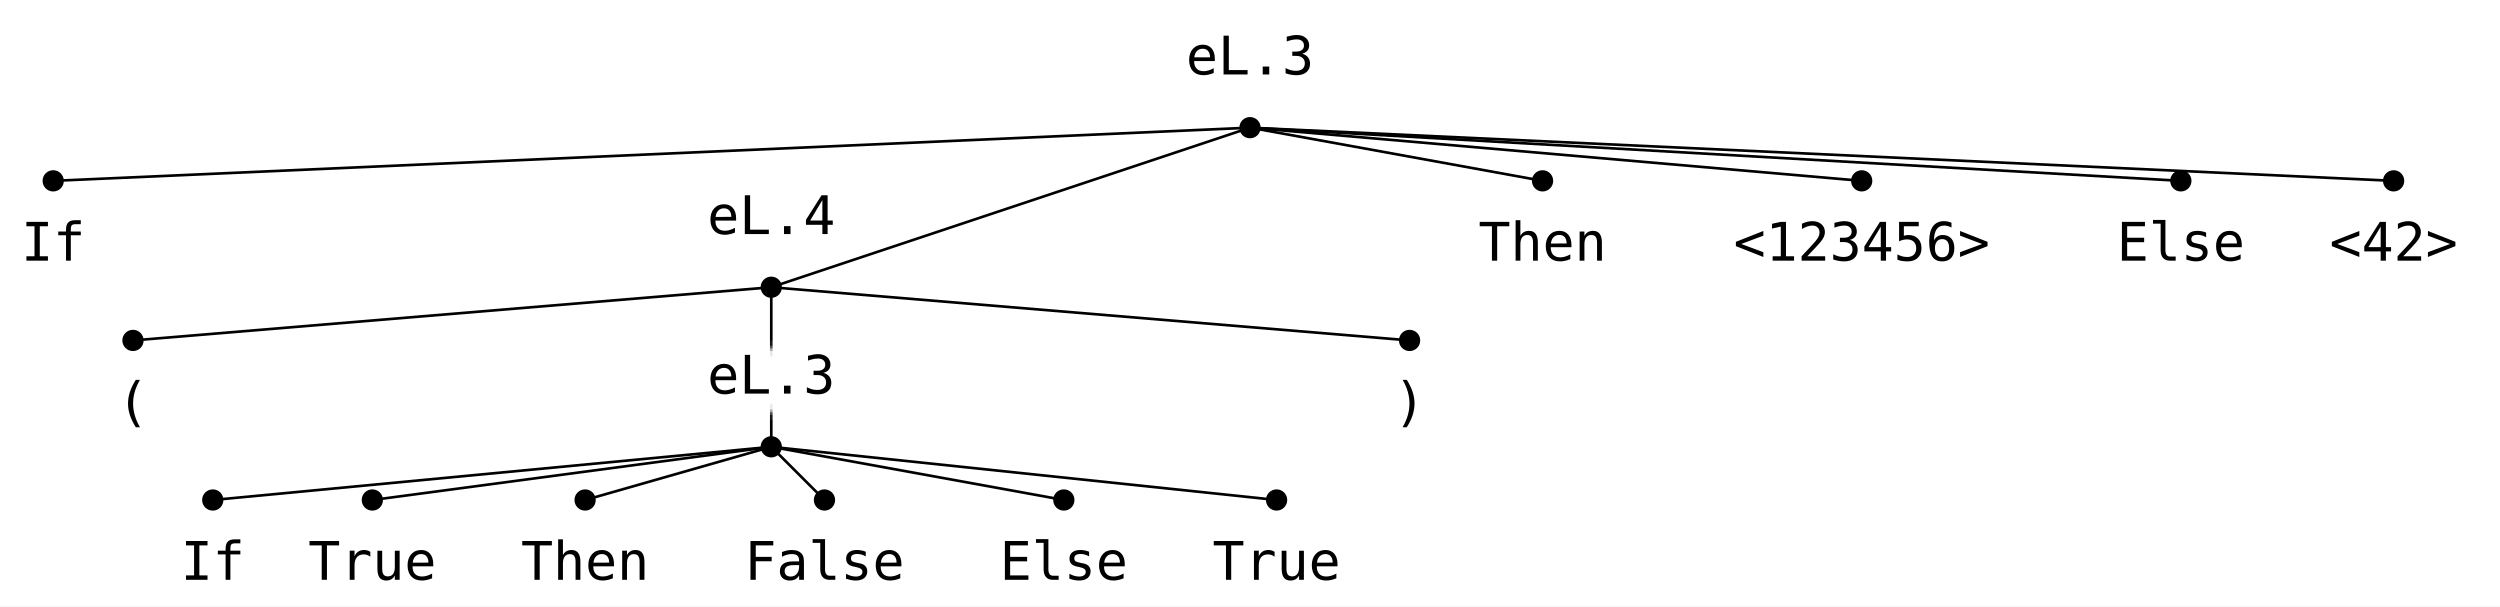
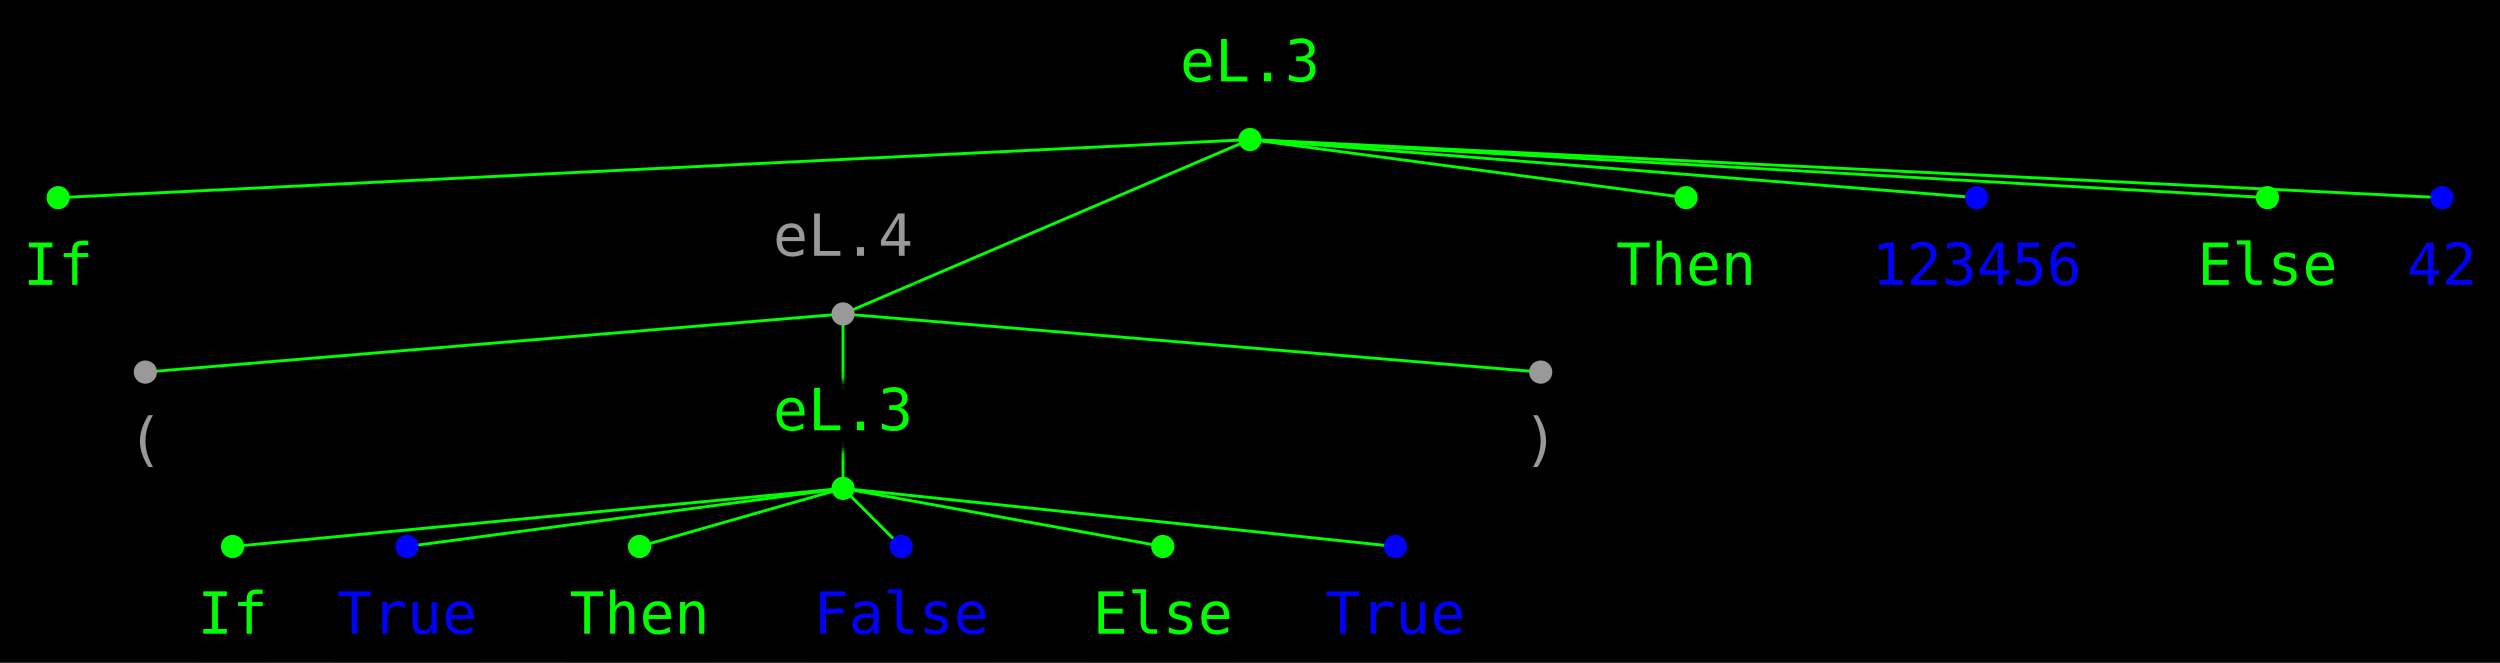
- <svg xmlns="http://www.w3.org/2000/svg" version="1.1" width="940" height="228" viewBox="0 0 940 228">
-   <rect width="940" height="228" fill="#ffffff" />
-   <path d="M 470 48 , 20 68" stroke="#000000" stroke-width="1" stroke-linecap="round" />
-   <path d="M 470 48 , 290 108" stroke="#000000" stroke-width="1" stroke-linecap="round" />
-   <path d="M 470 48 , 580 68" stroke="#000000" stroke-width="1" stroke-linecap="round" />
-   <path d="M 470 48 , 700 68" stroke="#000000" stroke-width="1" stroke-linecap="round" />
-   <path d="M 470 48 , 820 68" stroke="#000000" stroke-width="1" stroke-linecap="round" />
-   <path d="M 470 48 , 900 68" stroke="#000000" stroke-width="1" stroke-linecap="round" />
-   <path d="M 290 108 , 50 128" stroke="#000000" stroke-width="1" stroke-linecap="round" />
-   <path d="M 290 108 , 290 168" stroke="#000000" stroke-width="1" stroke-linecap="round" />
-   <path d="M 290 108 , 530 128" stroke="#000000" stroke-width="1" stroke-linecap="round" />
-   <path d="M 290 168 , 80 188" stroke="#000000" stroke-width="1" stroke-linecap="round" />
-   <path d="M 290 168 , 140 188" stroke="#000000" stroke-width="1" stroke-linecap="round" />
-   <path d="M 290 168 , 220 188" stroke="#000000" stroke-width="1" stroke-linecap="round" />
-   <path d="M 290 168 , 310 188" stroke="#000000" stroke-width="1" stroke-linecap="round" />
-   <path d="M 290 168 , 400 188" stroke="#000000" stroke-width="1" stroke-linecap="round" />
-   <path d="M 290 168 , 480 188" stroke="#000000" stroke-width="1" stroke-linecap="round" />
-   <rect x="452" y="16" width="36" height="14" fill="#ffffff" fill-opacity="1.0" />
-   <rect x="450" y="14" width="40" height="18" fill="#ffffff" fill-opacity="0.9" />
-   <rect x="448" y="12" width="44" height="22" fill="#ffffff" fill-opacity="0.75" />
-   <rect x="447" y="11" width="46" height="24" fill="#ffffff" fill-opacity="0.5" />
-   <rect x="446" y="10" width="48" height="26" fill="#ffffff" fill-opacity="0.25" />
-   <rect x="444" y="8" width="52" height="30" fill="#ffffff" fill-opacity="0.1" />
-   <text x="470" y="28" font-size="20" text-anchor="middle" font-family="mono" fill="#000000">eL.3</text>
-   <circle r="4" cx="470" cy="48" fill="#000000" />
-   <rect x="15" y="86" width="10" height="14" fill="#ffffff" fill-opacity="1.0" />
-   <rect x="13" y="84" width="14" height="18" fill="#ffffff" fill-opacity="0.9" />
-   <rect x="11" y="82" width="18" height="22" fill="#ffffff" fill-opacity="0.75" />
-   <rect x="10" y="81" width="20" height="24" fill="#ffffff" fill-opacity="0.5" />
-   <rect x="9" y="80" width="22" height="26" fill="#ffffff" fill-opacity="0.25" />
-   <rect x="7" y="78" width="26" height="30" fill="#ffffff" fill-opacity="0.1" />
-   <text x="20" y="98" font-size="20" text-anchor="middle" font-family="mono" fill="#000000">If</text>
-   <circle r="4" cx="20" cy="68" fill="#000000" />
-   <rect x="272" y="76" width="36" height="14" fill="#ffffff" fill-opacity="1.0" />
-   <rect x="270" y="74" width="40" height="18" fill="#ffffff" fill-opacity="0.9" />
-   <rect x="268" y="72" width="44" height="22" fill="#ffffff" fill-opacity="0.75" />
-   <rect x="267" y="71" width="46" height="24" fill="#ffffff" fill-opacity="0.5" />
-   <rect x="266" y="70" width="48" height="26" fill="#ffffff" fill-opacity="0.25" />
-   <rect x="264" y="68" width="52" height="30" fill="#ffffff" fill-opacity="0.1" />
-   <text x="290" y="88" font-size="20" text-anchor="middle" font-family="mono" fill="#000000">eL.4</text>
-   <circle r="4" cx="290" cy="108" fill="#000000" />
-   <rect x="52" y="146" width="-3" height="14" fill="#ffffff" fill-opacity="1.0" />
-   <rect x="50" y="144" width="1" height="18" fill="#ffffff" fill-opacity="0.9" />
-   <rect x="48" y="142" width="5" height="22" fill="#ffffff" fill-opacity="0.75" />
-   <rect x="47" y="141" width="7" height="24" fill="#ffffff" fill-opacity="0.5" />
-   <rect x="46" y="140" width="9" height="26" fill="#ffffff" fill-opacity="0.25" />
-   <rect x="44" y="138" width="13" height="30" fill="#ffffff" fill-opacity="0.1" />
-   <text x="50" y="158" font-size="20" text-anchor="middle" font-family="mono" fill="#000000">(</text>
-   <circle r="4" cx="50" cy="128" fill="#000000" />
-   <rect x="272" y="136" width="36" height="14" fill="#ffffff" fill-opacity="1.0" />
-   <rect x="270" y="134" width="40" height="18" fill="#ffffff" fill-opacity="0.9" />
-   <rect x="268" y="132" width="44" height="22" fill="#ffffff" fill-opacity="0.75" />
-   <rect x="267" y="131" width="46" height="24" fill="#ffffff" fill-opacity="0.5" />
-   <rect x="266" y="130" width="48" height="26" fill="#ffffff" fill-opacity="0.25" />
-   <rect x="264" y="128" width="52" height="30" fill="#ffffff" fill-opacity="0.1" />
-   <text x="290" y="148" font-size="20" text-anchor="middle" font-family="mono" fill="#000000">eL.3</text>
-   <circle r="4" cx="290" cy="168" fill="#000000" />
-   <rect x="75" y="206" width="10" height="14" fill="#ffffff" fill-opacity="1.0" />
-   <rect x="73" y="204" width="14" height="18" fill="#ffffff" fill-opacity="0.9" />
-   <rect x="71" y="202" width="18" height="22" fill="#ffffff" fill-opacity="0.75" />
-   <rect x="70" y="201" width="20" height="24" fill="#ffffff" fill-opacity="0.5" />
-   <rect x="69" y="200" width="22" height="26" fill="#ffffff" fill-opacity="0.25" />
-   <rect x="67" y="198" width="26" height="30" fill="#ffffff" fill-opacity="0.1" />
-   <text x="80" y="218" font-size="20" text-anchor="middle" font-family="mono" fill="#000000">If</text>
-   <circle r="4" cx="80" cy="188" fill="#000000" />
-   <rect x="122" y="206" width="36" height="14" fill="#ffffff" fill-opacity="1.0" />
-   <rect x="120" y="204" width="40" height="18" fill="#ffffff" fill-opacity="0.9" />
-   <rect x="118" y="202" width="44" height="22" fill="#ffffff" fill-opacity="0.75" />
-   <rect x="117" y="201" width="46" height="24" fill="#ffffff" fill-opacity="0.5" />
-   <rect x="116" y="200" width="48" height="26" fill="#ffffff" fill-opacity="0.25" />
-   <rect x="114" y="198" width="52" height="30" fill="#ffffff" fill-opacity="0.1" />
-   <text x="140" y="218" font-size="20" text-anchor="middle" font-family="mono" fill="#000000">True</text>
-   <circle r="4" cx="140" cy="188" fill="#000000" />
-   <rect x="202" y="206" width="36" height="14" fill="#ffffff" fill-opacity="1.0" />
-   <rect x="200" y="204" width="40" height="18" fill="#ffffff" fill-opacity="0.9" />
-   <rect x="198" y="202" width="44" height="22" fill="#ffffff" fill-opacity="0.75" />
-   <rect x="197" y="201" width="46" height="24" fill="#ffffff" fill-opacity="0.5" />
-   <rect x="196" y="200" width="48" height="26" fill="#ffffff" fill-opacity="0.25" />
-   <rect x="194" y="198" width="52" height="30" fill="#ffffff" fill-opacity="0.1" />
-   <text x="220" y="218" font-size="20" text-anchor="middle" font-family="mono" fill="#000000">Then</text>
-   <circle r="4" cx="220" cy="188" fill="#000000" />
-   <rect x="286" y="206" width="49" height="14" fill="#ffffff" fill-opacity="1.0" />
-   <rect x="284" y="204" width="53" height="18" fill="#ffffff" fill-opacity="0.9" />
-   <rect x="282" y="202" width="57" height="22" fill="#ffffff" fill-opacity="0.75" />
-   <rect x="281" y="201" width="59" height="24" fill="#ffffff" fill-opacity="0.5" />
-   <rect x="280" y="200" width="61" height="26" fill="#ffffff" fill-opacity="0.25" />
-   <rect x="278" y="198" width="65" height="30" fill="#ffffff" fill-opacity="0.1" />
-   <text x="310" y="218" font-size="20" text-anchor="middle" font-family="mono" fill="#000000">False</text>
-   <circle r="4" cx="310" cy="188" fill="#000000" />
-   <rect x="382" y="206" width="36" height="14" fill="#ffffff" fill-opacity="1.0" />
-   <rect x="380" y="204" width="40" height="18" fill="#ffffff" fill-opacity="0.9" />
-   <rect x="378" y="202" width="44" height="22" fill="#ffffff" fill-opacity="0.75" />
-   <rect x="377" y="201" width="46" height="24" fill="#ffffff" fill-opacity="0.5" />
-   <rect x="376" y="200" width="48" height="26" fill="#ffffff" fill-opacity="0.25" />
-   <rect x="374" y="198" width="52" height="30" fill="#ffffff" fill-opacity="0.1" />
-   <text x="400" y="218" font-size="20" text-anchor="middle" font-family="mono" fill="#000000">Else</text>
-   <circle r="4" cx="400" cy="188" fill="#000000" />
-   <rect x="462" y="206" width="36" height="14" fill="#ffffff" fill-opacity="1.0" />
-   <rect x="460" y="204" width="40" height="18" fill="#ffffff" fill-opacity="0.9" />
-   <rect x="458" y="202" width="44" height="22" fill="#ffffff" fill-opacity="0.75" />
-   <rect x="457" y="201" width="46" height="24" fill="#ffffff" fill-opacity="0.5" />
-   <rect x="456" y="200" width="48" height="26" fill="#ffffff" fill-opacity="0.25" />
-   <rect x="454" y="198" width="52" height="30" fill="#ffffff" fill-opacity="0.1" />
-   <text x="480" y="218" font-size="20" text-anchor="middle" font-family="mono" fill="#000000">True</text>
-   <circle r="4" cx="480" cy="188" fill="#000000" />
-   <rect x="532" y="146" width="-3" height="14" fill="#ffffff" fill-opacity="1.0" />
-   <rect x="530" y="144" width="1" height="18" fill="#ffffff" fill-opacity="0.9" />
-   <rect x="528" y="142" width="5" height="22" fill="#ffffff" fill-opacity="0.75" />
-   <rect x="527" y="141" width="7" height="24" fill="#ffffff" fill-opacity="0.5" />
-   <rect x="526" y="140" width="9" height="26" fill="#ffffff" fill-opacity="0.25" />
-   <rect x="524" y="138" width="13" height="30" fill="#ffffff" fill-opacity="0.1" />
-   <text x="530" y="158" font-size="20" text-anchor="middle" font-family="mono" fill="#000000">)</text>
-   <circle r="4" cx="530" cy="128" fill="#000000" />
-   <rect x="562" y="86" width="36" height="14" fill="#ffffff" fill-opacity="1.0" />
-   <rect x="560" y="84" width="40" height="18" fill="#ffffff" fill-opacity="0.9" />
-   <rect x="558" y="82" width="44" height="22" fill="#ffffff" fill-opacity="0.75" />
-   <rect x="557" y="81" width="46" height="24" fill="#ffffff" fill-opacity="0.5" />
-   <rect x="556" y="80" width="48" height="26" fill="#ffffff" fill-opacity="0.25" />
-   <rect x="554" y="78" width="52" height="30" fill="#ffffff" fill-opacity="0.1" />
-   <text x="580" y="98" font-size="20" text-anchor="middle" font-family="mono" fill="#000000">Then</text>
-   <circle r="4" cx="580" cy="68" fill="#000000" />
-   <rect x="656" y="86" width="88" height="14" fill="#ffffff" fill-opacity="1.0" />
-   <rect x="654" y="84" width="92" height="18" fill="#ffffff" fill-opacity="0.9" />
-   <rect x="652" y="82" width="96" height="22" fill="#ffffff" fill-opacity="0.75" />
-   <rect x="651" y="81" width="98" height="24" fill="#ffffff" fill-opacity="0.5" />
-   <rect x="650" y="80" width="100" height="26" fill="#ffffff" fill-opacity="0.25" />
-   <rect x="648" y="78" width="104" height="30" fill="#ffffff" fill-opacity="0.1" />
-   <text x="700" y="98" font-size="20" text-anchor="middle" font-family="mono" fill="#000000">&lt;123456&gt;</text>
-   <circle r="4" cx="700" cy="68" fill="#000000" />
-   <rect x="802" y="86" width="36" height="14" fill="#ffffff" fill-opacity="1.0" />
-   <rect x="800" y="84" width="40" height="18" fill="#ffffff" fill-opacity="0.9" />
-   <rect x="798" y="82" width="44" height="22" fill="#ffffff" fill-opacity="0.75" />
-   <rect x="797" y="81" width="46" height="24" fill="#ffffff" fill-opacity="0.5" />
-   <rect x="796" y="80" width="48" height="26" fill="#ffffff" fill-opacity="0.25" />
-   <rect x="794" y="78" width="52" height="30" fill="#ffffff" fill-opacity="0.1" />
-   <text x="820" y="98" font-size="20" text-anchor="middle" font-family="mono" fill="#000000">Else</text>
-   <circle r="4" cx="820" cy="68" fill="#000000" />
-   <rect x="882" y="86" width="36" height="14" fill="#ffffff" fill-opacity="1.0" />
-   <rect x="880" y="84" width="40" height="18" fill="#ffffff" fill-opacity="0.9" />
-   <rect x="878" y="82" width="44" height="22" fill="#ffffff" fill-opacity="0.75" />
-   <rect x="877" y="81" width="46" height="24" fill="#ffffff" fill-opacity="0.5" />
-   <rect x="876" y="80" width="48" height="26" fill="#ffffff" fill-opacity="0.25" />
-   <rect x="874" y="78" width="52" height="30" fill="#ffffff" fill-opacity="0.1" />
-   <text x="900" y="98" font-size="20" text-anchor="middle" font-family="mono" fill="#000000">&lt;42&gt;</text>
-   <circle r="4" cx="900" cy="68" fill="#000000" />
+ <svg xmlns="http://www.w3.org/2000/svg" version="1.1" width="860" height="228" viewBox="0 0 860 228">
+   <rect width="860" height="228" fill="#000000" />
+   <path d="M 430 48 , 20 68" stroke="#00ff00" stroke-width="1" stroke-linecap="round" />
+   <path d="M 430 48 , 290 108" stroke="#00ff00" stroke-width="1" stroke-linecap="round" />
+   <path d="M 430 48 , 580 68" stroke="#00ff00" stroke-width="1" stroke-linecap="round" />
+   <path d="M 430 48 , 680 68" stroke="#00ff00" stroke-width="1" stroke-linecap="round" />
+   <path d="M 430 48 , 780 68" stroke="#00ff00" stroke-width="1" stroke-linecap="round" />
+   <path d="M 430 48 , 840 68" stroke="#00ff00" stroke-width="1" stroke-linecap="round" />
+   <path d="M 290 108 , 50 128" stroke="#00ff00" stroke-width="1" stroke-linecap="round" />
+   <path d="M 290 108 , 290 168" stroke="#00ff00" stroke-width="1" stroke-linecap="round" />
+   <path d="M 290 108 , 530 128" stroke="#00ff00" stroke-width="1" stroke-linecap="round" />
+   <path d="M 290 168 , 80 188" stroke="#00ff00" stroke-width="1" stroke-linecap="round" />
+   <path d="M 290 168 , 140 188" stroke="#00ff00" stroke-width="1" stroke-linecap="round" />
+   <path d="M 290 168 , 220 188" stroke="#00ff00" stroke-width="1" stroke-linecap="round" />
+   <path d="M 290 168 , 310 188" stroke="#00ff00" stroke-width="1" stroke-linecap="round" />
+   <path d="M 290 168 , 400 188" stroke="#00ff00" stroke-width="1" stroke-linecap="round" />
+   <path d="M 290 168 , 480 188" stroke="#00ff00" stroke-width="1" stroke-linecap="round" />
+   <rect x="412" y="16" width="36" height="14" fill="#000000" fill-opacity="1.0" />
+   <rect x="410" y="14" width="40" height="18" fill="#000000" fill-opacity="0.9" />
+   <rect x="408" y="12" width="44" height="22" fill="#000000" fill-opacity="0.75" />
+   <rect x="407" y="11" width="46" height="24" fill="#000000" fill-opacity="0.5" />
+   <rect x="406" y="10" width="48" height="26" fill="#000000" fill-opacity="0.25" />
+   <rect x="404" y="8" width="52" height="30" fill="#000000" fill-opacity="0.1" />
+   <text x="430" y="28" font-size="20" text-anchor="middle" font-family="mono" fill="#00ff00">eL.3</text>
+   <circle r="4" cx="430" cy="48" fill="#00ff00" />
+   <rect x="15" y="86" width="10" height="14" fill="#000000" fill-opacity="1.0" />
+   <rect x="13" y="84" width="14" height="18" fill="#000000" fill-opacity="0.9" />
+   <rect x="11" y="82" width="18" height="22" fill="#000000" fill-opacity="0.75" />
+   <rect x="10" y="81" width="20" height="24" fill="#000000" fill-opacity="0.5" />
+   <rect x="9" y="80" width="22" height="26" fill="#000000" fill-opacity="0.25" />
+   <rect x="7" y="78" width="26" height="30" fill="#000000" fill-opacity="0.1" />
+   <text x="20" y="98" font-size="20" text-anchor="middle" font-family="mono" fill="#00ff00">If</text>
+   <circle r="4" cx="20" cy="68" fill="#00ff00" />
+   <rect x="272" y="76" width="36" height="14" fill="#000000" fill-opacity="1.0" />
+   <rect x="270" y="74" width="40" height="18" fill="#000000" fill-opacity="0.9" />
+   <rect x="268" y="72" width="44" height="22" fill="#000000" fill-opacity="0.75" />
+   <rect x="267" y="71" width="46" height="24" fill="#000000" fill-opacity="0.5" />
+   <rect x="266" y="70" width="48" height="26" fill="#000000" fill-opacity="0.25" />
+   <rect x="264" y="68" width="52" height="30" fill="#000000" fill-opacity="0.1" />
+   <text x="290" y="88" font-size="20" text-anchor="middle" font-family="mono" fill="#999999">eL.4</text>
+   <circle r="4" cx="290" cy="108" fill="#999999" />
+   <rect x="52" y="146" width="-3" height="14" fill="#000000" fill-opacity="1.0" />
+   <rect x="50" y="144" width="1" height="18" fill="#000000" fill-opacity="0.9" />
+   <rect x="48" y="142" width="5" height="22" fill="#000000" fill-opacity="0.75" />
+   <rect x="47" y="141" width="7" height="24" fill="#000000" fill-opacity="0.5" />
+   <rect x="46" y="140" width="9" height="26" fill="#000000" fill-opacity="0.25" />
+   <rect x="44" y="138" width="13" height="30" fill="#000000" fill-opacity="0.1" />
+   <text x="50" y="158" font-size="20" text-anchor="middle" font-family="mono" fill="#999999">(</text>
+   <circle r="4" cx="50" cy="128" fill="#999999" />
+   <rect x="272" y="136" width="36" height="14" fill="#000000" fill-opacity="1.0" />
+   <rect x="270" y="134" width="40" height="18" fill="#000000" fill-opacity="0.9" />
+   <rect x="268" y="132" width="44" height="22" fill="#000000" fill-opacity="0.75" />
+   <rect x="267" y="131" width="46" height="24" fill="#000000" fill-opacity="0.5" />
+   <rect x="266" y="130" width="48" height="26" fill="#000000" fill-opacity="0.25" />
+   <rect x="264" y="128" width="52" height="30" fill="#000000" fill-opacity="0.1" />
+   <text x="290" y="148" font-size="20" text-anchor="middle" font-family="mono" fill="#00ff00">eL.3</text>
+   <circle r="4" cx="290" cy="168" fill="#00ff00" />
+   <rect x="75" y="206" width="10" height="14" fill="#000000" fill-opacity="1.0" />
+   <rect x="73" y="204" width="14" height="18" fill="#000000" fill-opacity="0.9" />
+   <rect x="71" y="202" width="18" height="22" fill="#000000" fill-opacity="0.75" />
+   <rect x="70" y="201" width="20" height="24" fill="#000000" fill-opacity="0.5" />
+   <rect x="69" y="200" width="22" height="26" fill="#000000" fill-opacity="0.25" />
+   <rect x="67" y="198" width="26" height="30" fill="#000000" fill-opacity="0.1" />
+   <text x="80" y="218" font-size="20" text-anchor="middle" font-family="mono" fill="#00ff00">If</text>
+   <circle r="4" cx="80" cy="188" fill="#00ff00" />
+   <rect x="122" y="206" width="36" height="14" fill="#000000" fill-opacity="1.0" />
+   <rect x="120" y="204" width="40" height="18" fill="#000000" fill-opacity="0.9" />
+   <rect x="118" y="202" width="44" height="22" fill="#000000" fill-opacity="0.75" />
+   <rect x="117" y="201" width="46" height="24" fill="#000000" fill-opacity="0.5" />
+   <rect x="116" y="200" width="48" height="26" fill="#000000" fill-opacity="0.25" />
+   <rect x="114" y="198" width="52" height="30" fill="#000000" fill-opacity="0.1" />
+   <text x="140" y="218" font-size="20" text-anchor="middle" font-family="mono" fill="#0000ff">True</text>
+   <circle r="4" cx="140" cy="188" fill="#0000ff" />
+   <rect x="202" y="206" width="36" height="14" fill="#000000" fill-opacity="1.0" />
+   <rect x="200" y="204" width="40" height="18" fill="#000000" fill-opacity="0.9" />
+   <rect x="198" y="202" width="44" height="22" fill="#000000" fill-opacity="0.75" />
+   <rect x="197" y="201" width="46" height="24" fill="#000000" fill-opacity="0.5" />
+   <rect x="196" y="200" width="48" height="26" fill="#000000" fill-opacity="0.25" />
+   <rect x="194" y="198" width="52" height="30" fill="#000000" fill-opacity="0.1" />
+   <text x="220" y="218" font-size="20" text-anchor="middle" font-family="mono" fill="#00ff00">Then</text>
+   <circle r="4" cx="220" cy="188" fill="#00ff00" />
+   <rect x="286" y="206" width="49" height="14" fill="#000000" fill-opacity="1.0" />
+   <rect x="284" y="204" width="53" height="18" fill="#000000" fill-opacity="0.9" />
+   <rect x="282" y="202" width="57" height="22" fill="#000000" fill-opacity="0.75" />
+   <rect x="281" y="201" width="59" height="24" fill="#000000" fill-opacity="0.5" />
+   <rect x="280" y="200" width="61" height="26" fill="#000000" fill-opacity="0.25" />
+   <rect x="278" y="198" width="65" height="30" fill="#000000" fill-opacity="0.1" />
+   <text x="310" y="218" font-size="20" text-anchor="middle" font-family="mono" fill="#0000ff">False</text>
+   <circle r="4" cx="310" cy="188" fill="#0000ff" />
+   <rect x="382" y="206" width="36" height="14" fill="#000000" fill-opacity="1.0" />
+   <rect x="380" y="204" width="40" height="18" fill="#000000" fill-opacity="0.9" />
+   <rect x="378" y="202" width="44" height="22" fill="#000000" fill-opacity="0.75" />
+   <rect x="377" y="201" width="46" height="24" fill="#000000" fill-opacity="0.5" />
+   <rect x="376" y="200" width="48" height="26" fill="#000000" fill-opacity="0.25" />
+   <rect x="374" y="198" width="52" height="30" fill="#000000" fill-opacity="0.1" />
+   <text x="400" y="218" font-size="20" text-anchor="middle" font-family="mono" fill="#00ff00">Else</text>
+   <circle r="4" cx="400" cy="188" fill="#00ff00" />
+   <rect x="462" y="206" width="36" height="14" fill="#000000" fill-opacity="1.0" />
+   <rect x="460" y="204" width="40" height="18" fill="#000000" fill-opacity="0.9" />
+   <rect x="458" y="202" width="44" height="22" fill="#000000" fill-opacity="0.75" />
+   <rect x="457" y="201" width="46" height="24" fill="#000000" fill-opacity="0.5" />
+   <rect x="456" y="200" width="48" height="26" fill="#000000" fill-opacity="0.25" />
+   <rect x="454" y="198" width="52" height="30" fill="#000000" fill-opacity="0.1" />
+   <text x="480" y="218" font-size="20" text-anchor="middle" font-family="mono" fill="#0000ff">True</text>
+   <circle r="4" cx="480" cy="188" fill="#0000ff" />
+   <rect x="532" y="146" width="-3" height="14" fill="#000000" fill-opacity="1.0" />
+   <rect x="530" y="144" width="1" height="18" fill="#000000" fill-opacity="0.9" />
+   <rect x="528" y="142" width="5" height="22" fill="#000000" fill-opacity="0.75" />
+   <rect x="527" y="141" width="7" height="24" fill="#000000" fill-opacity="0.5" />
+   <rect x="526" y="140" width="9" height="26" fill="#000000" fill-opacity="0.25" />
+   <rect x="524" y="138" width="13" height="30" fill="#000000" fill-opacity="0.1" />
+   <text x="530" y="158" font-size="20" text-anchor="middle" font-family="mono" fill="#999999">)</text>
+   <circle r="4" cx="530" cy="128" fill="#999999" />
+   <rect x="562" y="86" width="36" height="14" fill="#000000" fill-opacity="1.0" />
+   <rect x="560" y="84" width="40" height="18" fill="#000000" fill-opacity="0.9" />
+   <rect x="558" y="82" width="44" height="22" fill="#000000" fill-opacity="0.75" />
+   <rect x="557" y="81" width="46" height="24" fill="#000000" fill-opacity="0.5" />
+   <rect x="556" y="80" width="48" height="26" fill="#000000" fill-opacity="0.25" />
+   <rect x="554" y="78" width="52" height="30" fill="#000000" fill-opacity="0.1" />
+   <text x="580" y="98" font-size="20" text-anchor="middle" font-family="mono" fill="#00ff00">Then</text>
+   <circle r="4" cx="580" cy="68" fill="#00ff00" />
+   <rect x="649" y="86" width="62" height="14" fill="#000000" fill-opacity="1.0" />
+   <rect x="647" y="84" width="66" height="18" fill="#000000" fill-opacity="0.9" />
+   <rect x="645" y="82" width="70" height="22" fill="#000000" fill-opacity="0.75" />
+   <rect x="644" y="81" width="72" height="24" fill="#000000" fill-opacity="0.5" />
+   <rect x="643" y="80" width="74" height="26" fill="#000000" fill-opacity="0.25" />
+   <rect x="641" y="78" width="78" height="30" fill="#000000" fill-opacity="0.1" />
+   <text x="680" y="98" font-size="20" text-anchor="middle" font-family="mono" fill="#0000ff">123456</text>
+   <circle r="4" cx="680" cy="68" fill="#0000ff" />
+   <rect x="762" y="86" width="36" height="14" fill="#000000" fill-opacity="1.0" />
+   <rect x="760" y="84" width="40" height="18" fill="#000000" fill-opacity="0.9" />
+   <rect x="758" y="82" width="44" height="22" fill="#000000" fill-opacity="0.75" />
+   <rect x="757" y="81" width="46" height="24" fill="#000000" fill-opacity="0.5" />
+   <rect x="756" y="80" width="48" height="26" fill="#000000" fill-opacity="0.25" />
+   <rect x="754" y="78" width="52" height="30" fill="#000000" fill-opacity="0.1" />
+   <text x="780" y="98" font-size="20" text-anchor="middle" font-family="mono" fill="#00ff00">Else</text>
+   <circle r="4" cx="780" cy="68" fill="#00ff00" />
+   <rect x="835" y="86" width="10" height="14" fill="#000000" fill-opacity="1.0" />
+   <rect x="833" y="84" width="14" height="18" fill="#000000" fill-opacity="0.9" />
+   <rect x="831" y="82" width="18" height="22" fill="#000000" fill-opacity="0.75" />
+   <rect x="830" y="81" width="20" height="24" fill="#000000" fill-opacity="0.5" />
+   <rect x="829" y="80" width="22" height="26" fill="#000000" fill-opacity="0.25" />
+   <rect x="827" y="78" width="26" height="30" fill="#000000" fill-opacity="0.1" />
+   <text x="840" y="98" font-size="20" text-anchor="middle" font-family="mono" fill="#0000ff">42</text>
+   <circle r="4" cx="840" cy="68" fill="#0000ff" />
</svg>
